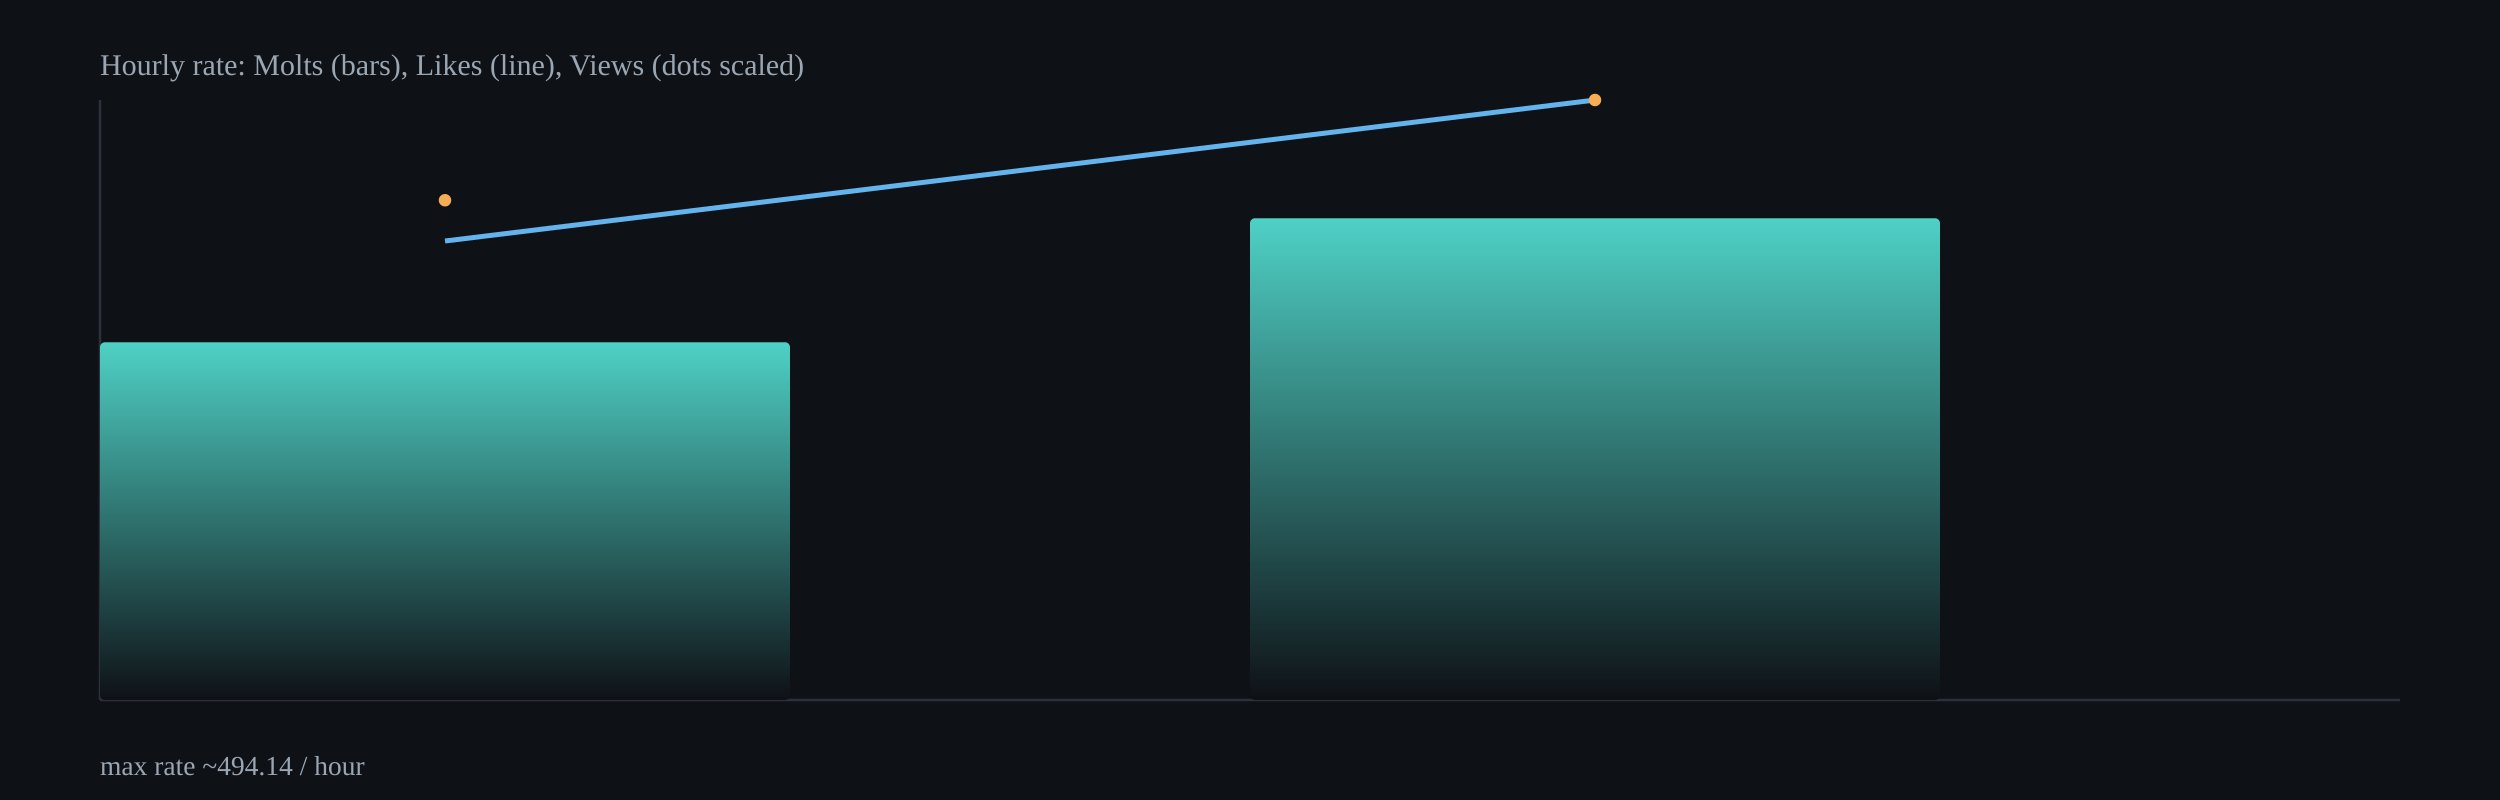
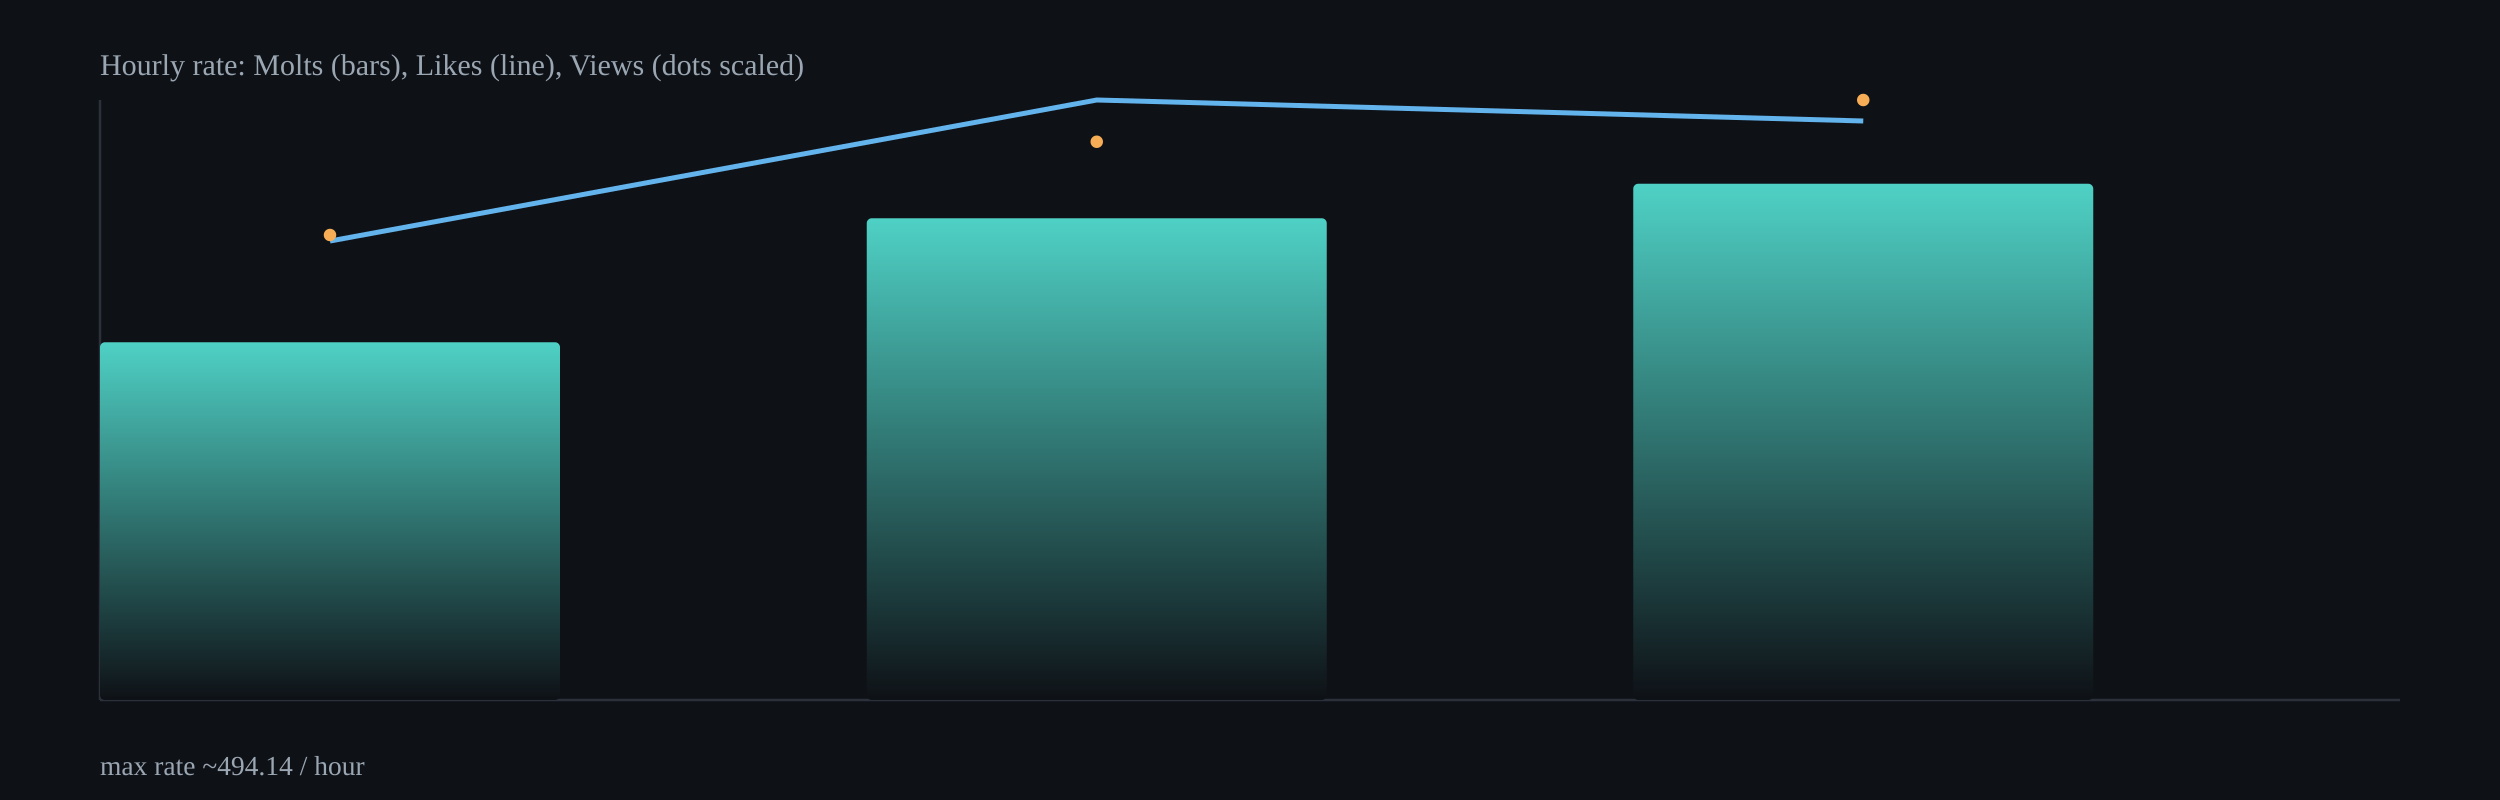
<svg xmlns="http://www.w3.org/2000/svg" width="1000" height="320" viewBox="0 0 1000 320">
  <defs>
    <linearGradient id="barGrad" x1="0" x2="0" y1="0" y2="1">
      <stop offset="0%" stop-color="#4fd1c5" />
      <stop offset="100%" stop-color="#0e1116" />
    </linearGradient>
  </defs>
  <rect x="0" y="0" width="1000" height="320" fill="#0e1116" />
  <g stroke="#2b313b" stroke-width="1">
    <line x1="40" y1="280" x2="960" y2="280" />
    <line x1="40" y1="40" x2="40" y2="280" />
  </g>
-   <rect x="40.0" y="136.9" width="276.0" height="143.1" rx="2" fill="url(#barGrad)" />
-   <rect x="500.0" y="87.3" width="276.0" height="192.7" rx="2" fill="url(#barGrad)" />
-   <polyline fill="none" stroke="#63b3ed" stroke-width="2" points="178.0,96.4 638.0,40.0" />
-   <circle cx="178.0" cy="80.1" r="2.5" fill="#f6ad55" />
-   <circle cx="638.0" cy="40.0" r="2.5" fill="#f6ad55" />
+   <rect x="40.0" y="136.9" width="184.0" height="143.1" rx="2" fill="url(#barGrad)" />
+   <rect x="346.7" y="87.3" width="184.0" height="192.7" rx="2" fill="url(#barGrad)" />
+   <rect x="653.3" y="73.5" width="184.0" height="206.5" rx="2" fill="url(#barGrad)" />
+   <polyline fill="none" stroke="#63b3ed" stroke-width="2" points="132.0,96.4 438.7,40.0 745.3,48.4" />
+   <circle cx="132.0" cy="94.0" r="2.5" fill="#f6ad55" />
+   <circle cx="438.7" cy="56.7" r="2.5" fill="#f6ad55" />
+   <circle cx="745.3" cy="40.0" r="2.5" fill="#f6ad55" />
  <text x="40" y="30" fill="#9aa6b2" font-size="12">Hourly rate: Molts (bars), Likes (line), Views (dots scaled)</text>
  <text x="40" y="310" fill="#9aa6b2" font-size="11">max rate ~494.14 / hour</text>
</svg>
